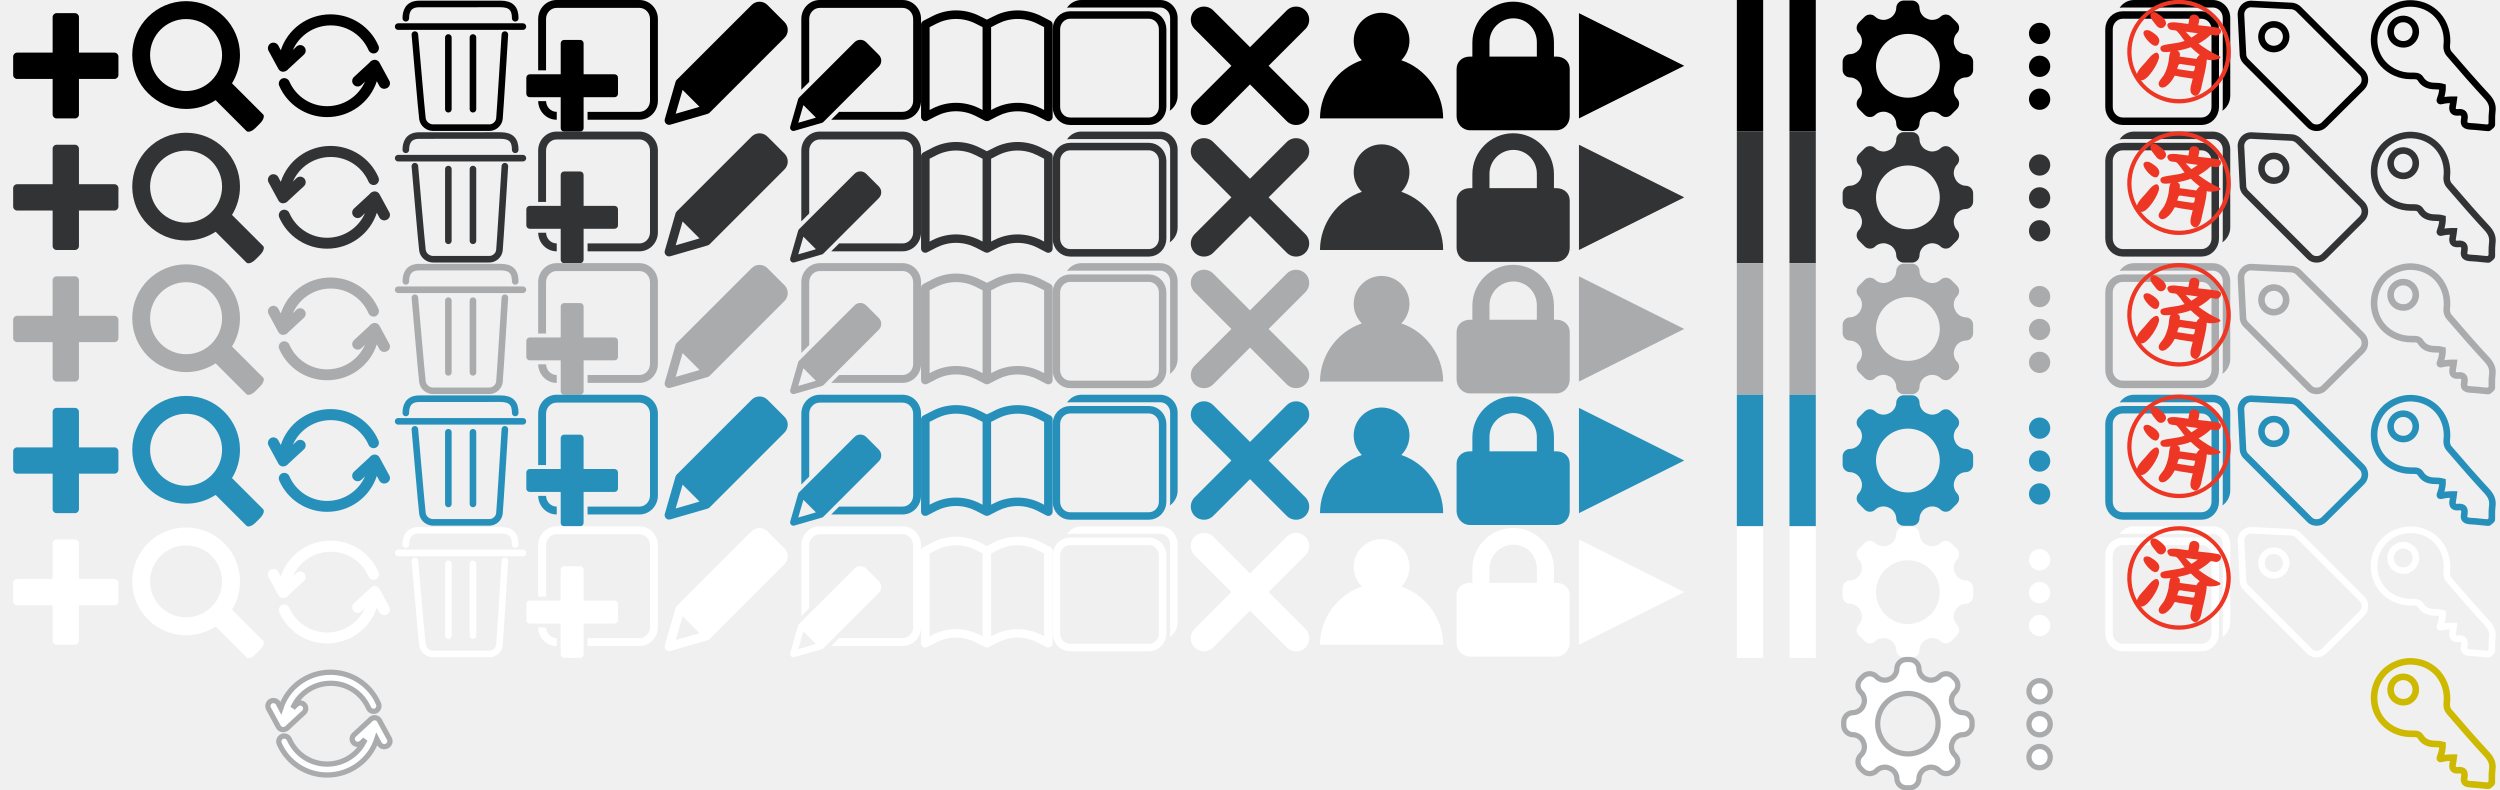
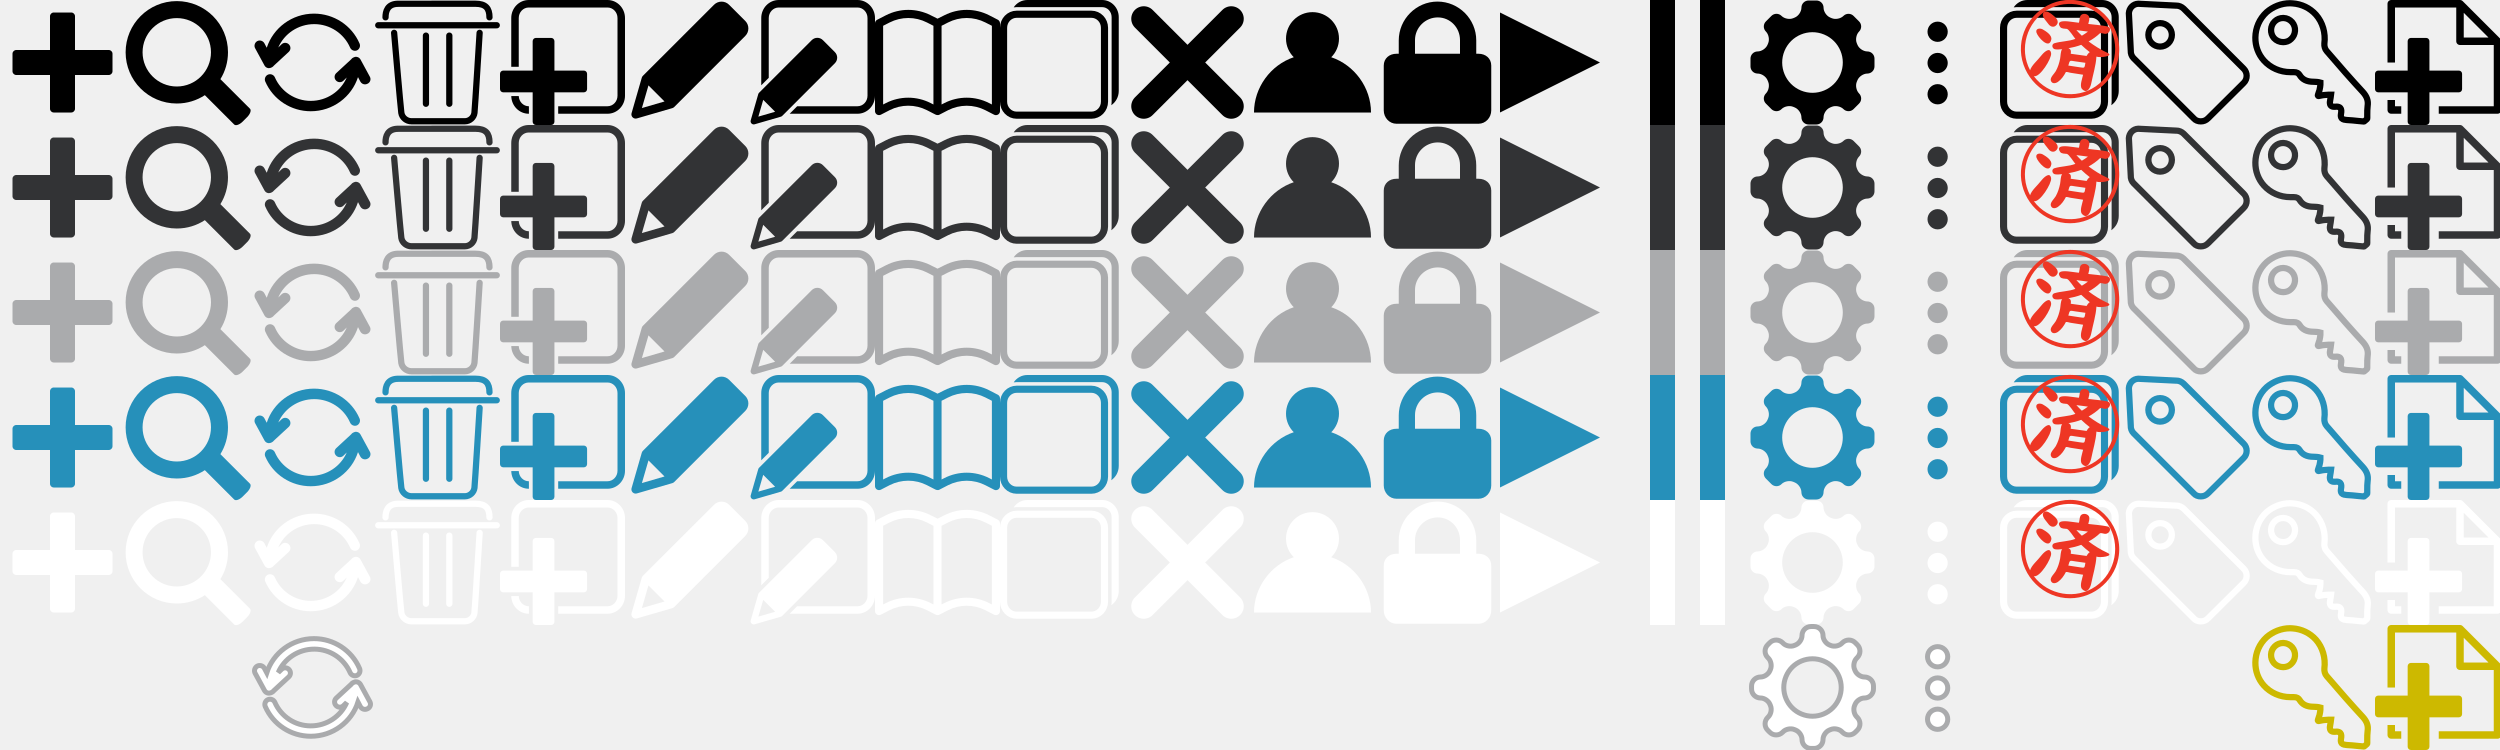
- <svg xmlns="http://www.w3.org/2000/svg" viewBox="0 0 1900 600" width="100%" height="100%">
+ <svg xmlns="http://www.w3.org/2000/svg" viewBox="0 0 2000 600" width="100%" height="100%">
  <g id="icons" fill="currentColor">
    <g>
      <rect x="40" y="10" width="20" height="80" rx="3" ry="3" />
      <rect x="10" y="40" width="80" height="20" rx="3" ry="3" />
    </g>
    <g transform="translate(100 -100)">
      <path d="M87.37,199.62l-23.49-23.49c-6.44,4.21-14.13,6.68-22.43,6.68         c-22.64,0-40.95-18.35-40.95-40.99c0-22.6,18.31-40.94,40.95-40.94         c22.6,0,40.94,18.35,40.94,40.94c0,7.9-2.22,15.27-6.07,21.5l23.66,23.65         c1.25,1.22,0.2,4.25-2.31,6.76l-3.52,3.53         C91.62,199.78,88.59,200.83,87.37,199.62L87.37,199.62z M68.78,141.82         c0-15.11-12.23-27.34-27.34-27.34c-15.11,0-27.38,12.23-27.38,27.34         s12.27,27.38,27.38,27.38C56.55,169.2,68.78,156.93,68.78,141.82z" />
    </g>
    <g transform="translate(200 0)">
      <path d="M87.6 34.7C81.3 20.2 67 10.9 51.2 10.9c-17.7 0-32.7 11.5-37.8 27.3l-1.9-3.6c-1.1-2-3.7-2.8-5.7-1.7S3 36.6 4.1 38.6l7.5 13.8c.6 1.1 1.7 1.9 3 2.1h.7c.8 0 1.6-.3 2.3-.7.6-.3 1.1-.8 1.5-1.3l11.9-11c1.7-1.6 1.8-4.2.2-5.9-1.6-1.7-4.2-1.8-5.9-.2L22.6 38c4.8-11 15.9-18.7 28.8-18.7 12.5 0 23.7 7.4 28.7 18.8.9 2.1 3.4 3.1 5.5 2.2 2-1 3-3.4 2-5.6zm8.3 26.7l-7.5-13.8c-.6-1.1-1.7-1.9-3-2.1-1-.2-2 .1-2.9.6-.6.3-1.2.8-1.6 1.4L69 58.5c-1.7 1.6-1.8 4.2-.2 5.9 1.6 1.7 4.2 1.8 5.9.2l2.7-2.6c-4.8 11-15.9 18.7-28.8 18.7-12.5 0-23.7-7.4-28.7-18.8-.9-2.1-3.4-3.1-5.5-2.2-2.1.9-3.1 3.4-2.2 5.5C18.5 79.7 32.8 89 48.6 89c17.7 0 32.7-11.5 37.8-27.3l1.9 3.6c.8 1.4 2.2 2.2 3.7 2.2.7 0 1.4-.2 2-.5 2.2-1 3-3.6 1.9-5.6z" />
    </g>
    <g transform="translate(300 0)" fill="none" stroke="currentColor" stroke-width="5" stroke-linecap="round">
      <line x1="2.601" y1="20.206" x2="97.398" y2="20.206" />
      <path d="M8.421,13.864c0-4.676,1.465-10.873,10.226-10.844               c6.818,0.022,56.71-0.029,61.664-0.029c8.301,0,11.268,               3.684,11.268,10.873" />
      <path d="M15.299,26.281c0,0,5.161,59.847,5.761,63.939S25.486,97,29.008,97               s39.546,0,43.068,0s7.064-2.926,7.494-6.78s4.129-63.939,               4.129-63.939" />
      <line x1="40.75" y1="28.5" x2="40.75" y2="83" />
      <line x1="59.45" y1="28.5" x2="59.45" y2="83" />
    </g>
    <g transform="translate(400 0)">
      <path d="M67.06,56.46H43.54V32.94c0-1.44-1.17-2.61-2.61-2.61         H28.74c-1.44,0-2.61,1.17-2.61,2.61v23.52H2.61         C1.17,56.46,0,57.63,0,59.07v12.19c0,1.45,1.17,2.61,2.61,2.61         h23.52v23.52c0,1.45,1.17,2.61,2.61,2.61h12.19         c1.44,0,2.61-1.16,2.61-2.61V73.87h23.52c1.45,0,2.61-1.16,2.61-2.61         V59.07C69.67,57.63,68.51,56.46,67.06,56.46z" />
      <path d="M23.128,85h-0.121c-4.321,0-7.845-3.622-7.992-8.13h-6         C9.167,84.687,15.379,91,23.007,91h0.121V85z" />
      <path d="M85.992,0H23.007C15.284,0,9,6.469,9,14.42v39.041h6V14.42         C15,9.777,18.592,6,23.007,6h62.985C90.407,6,94,9.777,94,14.42         v62.16c0,4.643-3.593,8.42-8.008,8.42H46.544v6h39.448         C93.716,91,100,84.531,100,76.58V14.42C100,6.469,93.716,0,85.992,0z" />
    </g>
    <g transform="translate(550 50) scale(1.7) translate(-50 -50)">
      <path d="M77.18,30.44l-7.62-7.62a5,5,0,0,0-7.07,0L29,56.28                a2,2,0,0,0-.51.86L23.68,73.84A2,2,0,0,0,25.6,76.4                a2,2,0,0,0,.56-.08l16.71-4.85a2,2,0,0,0,.86-.51L77.18,37.51                a5,5,0,0,0,0-7.07Zm-48.64,41,3.09-10.66,7.56,7.56Z" />
    </g>
    <g transform="translate(600 0)">
      <path d="M85.99,0H23.01C15.28,0,9,6.47,9,14.42v53.81l6-5.99         V14.42C15,9.78,18.59,6,23.01,6h62.99C90.41,6,94,9.78,94,14.42v62.16         c0,4.64-3.59,8.42-8.01,8.42H37.73l-6,6h54.26         C93.72,91,100,84.53,100,76.58V14.42C100,6.47,93.72,0,85.99,0z" />
      <path d="M67.9,41.69l-9.59-9.59c-2.46-2.46-6.44-2.46-8.9,0L7.25,74.21         c-0.3,0.3-0.52,0.67-0.64,1.08L0.56,96.32         c-0.39,1.33,0.38,2.73,1.71,3.12c0.23,0.07,0.47,0.1,0.7,0.1         c0.24,0,0.48-0.03,0.71-0.1l21.03-6.1c0.41-0.12,0.78-0.34,1.08-0.64         L67.9,50.59C70.36,48.13,70.36,44.15,67.9,41.69z         M6.68,93.3l3.89-13.42l9.52,9.52L6.68,93.3z" />
    </g>
    <g transform="translate(700 0)">
      <path d="M96.75,92.12c-0.52,0-1.01-0.12-1.47-0.36l-6.96-3.58         c-4.61-2.35-9.77-3.59-14.93-3.59s-10.33,1.24-14.93,3.58l-6.97,3.59         l-0.1,0.05l-0.2,0.08l-0.21,0.07l-0.16,0.04l-0.16,0.03h-0.71         c-0.19,0-0.42-0.03-0.64-0.08l-0.17-0.04h-0.11         c-0.16-0.05-0.31-0.11-0.45-0.18l-0.33-0.17h-0.06l-6.63-3.41         c-4.61-2.35-9.77-3.59-14.93-3.59c-5.17,0-10.33,1.24-14.93,3.58         l-6.97,3.59c-0.46,0.23-0.97,0.36-1.49,0.36C1.45,92.1,0,90.65,0,88.86         v-70.2c0-1.22,0.69-2.33,1.8-2.88l6.98-3.59         c5.5-2.8,11.69-4.29,17.87-4.29c6.19,0,12.37,1.48,17.88,4.29l5.5,2.74         l5.49-2.73C61.03,9.38,67.21,7.9,73.4,7.9         c6.19,0,12.37,1.48,17.88,4.29l6.96,3.58c1.09,0.56,1.77,1.66,1.76,2.89         v70.2c0,0.52-0.12,1.04-0.36,1.5         C99.09,91.44,97.98,92.12,96.75,92.12L96.75,92.12z M73.38,78.15         c6.19,0,12.37,1.48,17.88,4.29l2.25,1.15V20.63l-5.19-2.65         c-4.6-2.35-9.76-3.58-14.93-3.58s-10.33,1.24-14.93,3.58l-5.21,2.65         v62.96l2.25-1.15C61.01,79.63,67.19,78.15,73.38,78.15z         M26.62,78.15c6.19,0,12.37,1.48,17.88,4.29l2.25,1.15V20.63l-5.19-2.65         c-4.6-2.35-9.76-3.58-14.93-3.58         c-5.17,0-10.33,1.24-14.93,3.58L6.5,20.63v62.96l2.25-1.15         C14.26,79.63,20.44,78.15,26.62,78.15z" />
    </g>
    <g transform="translate(800 0) scale(0.95)">
      <path fill="none" stroke="currentColor" stroke-width="6" d="M88,85.58C88,91.89,83.07,97,76.99,97H14.01         C7.93,97,3,91.89,3,85.58V23.42C3,17.11,7.93,12,14.01,12         h62.99C83.07,12,88,17.11,88,23.42V85.58z" />
      <path d="M85.99,0H23.01c-4.76,0-8.97,2.46-11.5,6.21         C12.33,6.09,13.16,6,14.01,6h9h53.99h9C90.41,6,94,9.78,94,14.42v9         v53.16v9c0,1.03-0.1,2.03-0.27,3.01c3.78-2.59,6.27-7,6.27-12.01         V14.42C100,6.47,93.72,0,85.99,0z" />
    </g>
    <g transform="translate(900 0)">
      <path fill="none" stroke="currentColor" stroke-width="20" stroke-linecap="round" d="M85 15L15 85M15 15l70 70" />
    </g>
    <g transform="translate(1000 0)">
      <path d="M64.992 45.781c3.831-3.834 6.2-9.064 6.2-14.912         0-11.704-9.487-21.16-21.192-21.16-11.704 0-21.192 9.504-21.192 21.208         0 5.848 2.369 11.021 6.2 14.855C16.515 51.99 3.198 70 3.198         90h93.605c0-20-13.32-38.002-31.811-44.219z" />
    </g>
    <g transform="translate(1100 0)">
      <path d="M82.81 43H81V32.256C81 15.237 67.02 1.264 50         1.264c-17.019 0-31 14.063-31 31.08V43h-1.809C11.469 43 7 46.704         7 52.493v35.814C7 94.096 11.469 99 17.191 99H82.81C88.531 99 93 94.096 93         88.308V52.493C93 46.704 88.531 43 82.81 43zM32 33v-.976c0-9.958         8.273-18.094 18.232-18.094C60.19 13.931 68 22.097 68         32.056V43H32V33z" />
    </g>
    <g transform="translate(1200 0)">
      <path d="M0 10l80 40l-80 40v-60" />
    </g>
    <g transform="translate(1300 0)">
      <path d="M20 0h20v100h-20v-100M60 0h20v100h-20v-100" />
    </g>
    <g transform="translate(1400 0)">
      <path d="M25.14,87.37c-2.23,2.14-5.81,2.11-8-0.08l-4.43-4.43         c-2.19-2.19-2.23-5.75-0.08-8l0.19-0.19c2.14-2.23,2.93-6.34,1.73-9.22         l-0.54-1.3c-1.19-2.86-4.63-5.23-7.75-5.29l-0.27-0.01         c-3.09-0.06-5.6-2.61-5.6-5.71l0-6.27c0-3.09,2.49-5.65,5.6-5.71         l0.27-0.01c3.09-0.06,6.55-2.42,7.75-5.29l0.54-1.3         c1.19-2.86,0.42-6.98-1.73-9.22l-0.19-0.19         c-2.14-2.23-2.11-5.81,0.08-8l4.43-4.43c2.19-2.19,5.75-2.23,8-0.08         l0.19,0.19c2.23,2.14,6.34,2.93,9.22,1.73l1.3-0.54         c2.86-1.19,5.23-4.63,5.29-7.75l0.01-0.27c0.06-3.09,2.61-5.6,5.71-5.6         l6.27,0c3.09,0,5.65,2.49,5.71,5.6l0.01,0.27         c0.06,3.09,2.42,6.55,5.29,7.75l1.29,0.54c2.86,1.19,6.98,0.42,9.22-1.73         l0.2-0.19c2.23-2.14,5.81-2.11,7.99,0.08l4.43,4.43         c2.19,2.19,2.23,5.75,0.08,8l-0.19,0.19c-2.14,2.23-2.93,6.34-1.73,9.22         l0.54,1.3c1.19,2.86,4.64,5.23,7.75,5.29l0.27,0.01         c3.09,0.06,5.6,2.61,5.6,5.71v6.27c0,3.09-2.49,5.65-5.6,5.71l-0.27,0.01         c-3.09,0.06-6.56,2.42-7.75,5.29l-0.54,1.29         c-1.19,2.86-0.42,6.98,1.73,9.22l0.19,0.2c2.14,2.23,2.11,5.81-0.08,7.99         l-4.43,4.43c-2.19,2.19-5.75,2.23-8,0.08l-0.19-0.19         c-2.23-2.14-6.34-2.93-9.22-1.73l-1.3,0.54         c-2.86,1.19-5.23,4.64-5.29,7.75l-0.01,0.27c-0.06,3.09-2.61,5.6-5.71,5.6         h-6.27         c-3.09,0-5.65-2.49-5.71-5.6l-0.01-0.27c-0.06-3.09-2.42-6.56-5.29-7.75         l-1.3-0.54c-2.86-1.19-6.98-0.42-9.22,1.73L25.14,87.37z         M40.72,72.4c12.37,5.13,26.55-0.75,31.67-13.12         c5.13-12.37-0.75-26.55-13.12-31.67c-12.37-5.12-26.55,0.75-31.67,13.12         C22.48,53.09,28.35,67.27,40.72,72.4z" />
    </g>
    <g transform="translate(1500 0)">
      <circle cx="50.1" cy="50.4" r="8.1" />
      <circle cx="50.1" cy="25.4" r="8.1" />
      <circle cx="50.1" cy="75.4" r="8.1" />
    </g>
    <g transform="translate(1600 0) scale(0.95)">
      <path fill="none" stroke="currentColor" stroke-width="6" d="M88,85.58C88,91.89,83.07,97,76.99,97H14.01         C7.93,97,3,91.89,3,85.58V23.42C3,17.11,7.93,12,14.01,12         h62.99C83.07,12,88,17.11,88,23.42V85.58z" />
      <path d="M85.99,0H23.01c-4.76,0-8.97,2.46-11.5,6.21         C12.33,6.09,13.16,6,14.01,6h9h53.99h9C90.41,6,94,9.78,94,14.42v9         v53.16v9c0,1.03-0.1,2.03-0.27,3.01c3.78-2.59,6.27-7,6.27-12.01         V14.42C100,6.47,93.72,0,85.99,0z" />
      <path fill="#EE3624" transform="scale(1.1) translate(0 -10)" d="M39.27,40.21c-1.6,8.2-10.46-1.98-11.37-5.31         c-0.89-3.27,2.83-3.5,4.76-2.42         C35.12,33.87,39.92,36.85,39.27,40.21         C39.11,41,39.53,38.87,39.27,40.21z         M81.94,30.16c4.2,0.82,2.01,6.22-1.8,5.72         c-0.94-0.12-2.65-0.72-3.57-0.47c-2.59,2.51-5.6,4.57-8.73,6.34         c4.44,3.31,9.33,6.37,14.38,8.67c5.61,2.58-5.83,4.03-8.4,2.9         c-0.38,6.83-2.7,13.99-4.01,20.7c-0.62,3.18-3.29,8.31-7.07,4.02         c-2.02-2.3,0.37-8.22,0.87-10.83c-3.26-0.51-6.52-1.01-9.78-1.52         c-0.65-0.1-2.8-0.83-3.42-0.53c-1.45,2.86-3.36,5.58-5.99,7.47         c-1.8,1.31-4.66,1.81-5.51-0.94c-0.74-2.4,2.76-5.33,3.82-7.27         c1.62-2.95,2.65-6.19,3.29-9.49c0.43-2.2,0.27-5.38,1.52-7.29         c-1.74,0.15-3.7,0.42-5.44,0.08c-2.26-0.44-2.88-3.81-0.52-4.6         c5.25-1.6,10.81-1.34,16.11-3.36c-1.16-1.28-4.94-7.42-6.53-7.64         c-1.43-0.19-4.1-0.06-5.05-1.42c-4.21-6.05,6.37-4.29,8.5-4.02         c1.89,0.24,3.77,0.49,5.66,0.73c0.42,0.05,0.72-3.82,0.98-4.35         c0.61-3.13,5.17-3.13,6.72-0.75c1.04,1.61-0.04,4.33-0.38,6.03         C72.34,28.92,77.23,29.24,81.94,30.16         C83.74,30.51,81.88,30.15,81.94,30.16z         M58.46,33.04c1.34,1.49,2.74,2.92,4.19,4.3         c1.62-0.95,3.19-1.98,4.68-3.13C64.37,33.83,61.42,33.43,58.46,33.04z         M65.38,58.08c-2.56-0.36-5.13-0.73-7.69-1.09         c-4.48-0.64-4.12-1.24-5.4,3.19c2.93,0.45,5.86,0.89,8.79,1.34         C65.11,62.14,64.59,62.13,65.38,58.08z         M62.18,44.31         c-3.16,1.22-6.47,2.02-9.79,2.62c2.03,0.81,2.11,2.37,1.74,4.22         c2.92,0.4,5.85,0.8,8.77,1.21c1.13,0.16,2.26,0.31,3.39,0.47         c-0.1-0.01,1.51-2.63,2.5-2.85C66.5,48.2,64.26,46.34,62.18,44.31         C59.38,45.39,63.02,41.05,62.18,44.31z         M37.02,28.33         c1.35,2,3.97,3.03,5.92,1.12c3.16-3.07-0.33-6.21-2.77-8.13         c-1.49-1.18-4.56-3.68-6.52-1.95C30.84,21.99,35.57,26.17,37.02,28.33         C37.82,29.52,36.32,27.29,37.02,28.33z         M90.6,54.78C86.93,73.54,69.07,86.9,50.04,85.05         C30.05,83.12,14.7,65.09,16.06,45.04         C17.39,25.57,34.06,9.9,53.6,9.9C76.95,9.9,95.08,31.82,90.6,54.78         C87.15,72.43,92.52,44.91,90.6,54.78z         M82.38,28.21         C72.37,13.35,51.97,8.56,36.42,17.49c-15.99,9.18-22.08,29.96-13.39,46.3         c1.15-3.85,5.83-7.61,8.22-10.84         c1.26-1.71,7.01-8.07,7.88-2.13c0.56,3.82-8.59,18.75-13.23,17.51         c11.01,14.71,32.31,18.2,47.41,7.74         C88.71,65.43,92.86,43.78,82.38,28.21         C77.21,20.53,87.55,35.89,82.38,28.21z" />
    </g>
    <g transform="translate(1700 0)">
      <path fill="none" stroke="currentColor" stroke-width="5" d="M60.6,97.1c-2.2,0-4.2-0.8-5.5-2.3L6.9,46.6c-1.6-1.6-2.4-3.8-2.3-6.2         l0-0.1L3.1,10.5c0.3-4.1,3.4-7.3,7.4-7.5l30.3,1.5c0,0,0.3,0,0.4,0         c2,0,4.1,0.9,5.7,2.4l48.1,48.1c3.1,3.1,3.1,8.2,0,11.3L66.4,94.7         C64.8,96.3,62.9,97.1,60.6,97.1z" />
      <circle fill="none" stroke="currentColor" stroke-width="5" cx="28.1" cy="27.9" r="9.4" />
    </g>
    <g transform="translate(1800 0)" id="key">
      <path fill="none" stroke="currentColor" stroke-width="5" d="M86.7,96.8c-3.1-0.3-6.2-0.7-9.4-0.8c-1.2-0.1-2.9-0.3-3.9-1.3         c-0.7-0.8-0.9-2-0.6-3.6c0.4-2.2,0.3-3.8-0.5-4.7         c-0.6-0.7-1.7-1.1-3.2-1.1c-0.3,0-0.7,0-1.1,0.1c-0.2,0-0.5,0-0.7,0         c-1.2,0-2.1-0.3-2.7-1c-1-1.2-0.7-3.1-0.5-3.8l0-0.2         c0.1-0.7,0.3-1.6,0.4-2.3l0.3-2.3l-2.3,0c-0.8,0-1.9,0.1-2.9,0.2         c-0.7,0-1.3,0.2-2.1,0.3l-2.6,0.5c0,0,0,0-0.1,0c-0.2,0-0.3-0.1-0.4-0.2         c-0.1-0.1-0.2-0.3-0.1-0.5l0.8-2.5c0.3-0.8,0.5-1.3,0.6-2         c0.3-1.4,0.6-2.9,0.6-3.8l0-1.7l-1.6-0.4c-0.5-0.1-1.4-0.2-4-0.3         c-5.3,0-8.8-1.8-11-5.4c-0.9-1.4-2-2.3-4.7-2.3c-0.3,0-0.6,0-1,0         c-0.6,0-1.1,0-1.7,0c-8.2,0-15.9-3.4-21.2-9.3c-4.5-5-6.9-11.6-6.8-18.4         c0.1-7.7,3.2-14.9,8.9-20.2C18.4,5.3,25.1,2.6,32,2.6c0.7,0,1.3,0,2,0.1         c7.3,0.5,13.9,3.7,18.7,9c5.4,6.1,7.9,14.6,6.8,23.2         c-0.2,1.9,0.5,4.5,1.8,5.9C71.9,53.2,81.4,64,90.3,73.6l0,0         c3.3,3.7,4.4,7,3.8,11.2c-0.3,2.3-0.3,4.6-0.3,6.9c0,1.1,0,2.1,0,3.1         c0,0.1-0.1,0.3-0.2,0.4l-2.2,1.9c-0.1,0.1-0.2,0.1-0.3,0.1L86.7,96.8z" />
      <path fill="none" stroke="currentColor" stroke-width="5" d="M26.5,33.7c-2.8,0-5.5-1.2-7.3-3.2c-3.4-3.9-3.1-10,0.7-13.5         c1.8-1.7,4.1-2.6,6.5-2.6c0.2,0,0.3,0,0.5,0c2.6,0.1,5,1.3,6.7,3.2         l0.1,0.1l-0.1-0.1c1.7,1.9,2.6,4.5,2.4,7.1c-0.2,2.6-1.3,4.9-3.2,6.6         C31.2,32.9,28.9,33.7,26.5,33.7z" />
    </g>
+     <g transform="translate(1900 0)" id="add-note" fill="currentColor">
+       <path d="M67.06,56.46H43.54V32.94c0-1.44-1.17-2.61-2.61-2.61         H28.74c-1.44,0-2.61,1.17-2.61,2.61v23.52H2.61         C1.17,56.46,0,57.63,0,59.07v12.19c0,1.45,1.17,2.61,2.61,2.61         h23.52v23.52c0,1.45,1.17,2.61,2.61,2.61h12.19         c1.44,0,2.61-1.16,2.61-2.61V73.87h23.52c1.45,0,2.61-1.16,2.61-2.61         V59.07C69.67,57.63,68.51,56.46,67.06,56.46z" />
+       <path d="M13 50v-47h55v30h30v55h-47m-30 0h-8v-8M68 3l30 30" stroke="currentColor" stroke-width="6" fill="none" stroke-linecap="butt" stroke-linejoin="round" />
+     </g>
  </g>
  <use y="100" href="#icons" color="#323335" />
  <use y="200" href="#icons" color="#AAABAD" />
  <use y="300" href="#icons" color="#2690BA" />
  <use y="400" href="#icons" color="white" />
  <g transform="translate(200 500)">
    <path fill="white" stroke="#AAABAD" stroke-width="4" d="M87.6 34.7C81.3 20.2 67 10.9 51.2 10.9c-17.7 0-32.7 11.5-37.8       27.3l-1.9-3.6c-1.1-2-3.7-2.8-5.7-1.7S3 36.6 4.1 38.6l7.5 13.8c.6 1.1 1.7       1.9 3 2.1h.7c.8 0 1.6-.3 2.3-.7.6-.3 1.1-.8 1.5-1.3l11.9-11c1.7-1.6       1.8-4.2.2-5.9-1.6-1.7-4.2-1.8-5.9-.2L22.6 38c4.8-11 15.9-18.7 28.8-18.7       12.5 0 23.7 7.4 28.7 18.8.9 2.1 3.4 3.1 5.5 2.2 2-1 3-3.4 2-5.6zm8.3       26.7l-7.5-13.8c-.6-1.1-1.7-1.9-3-2.1-1-.2-2 .1-2.9.6-.6.3-1.2.8-1.6 1.4L69       58.5c-1.7 1.6-1.8 4.2-.2 5.9 1.6 1.7 4.2 1.8 5.9.2l2.7-2.6c-4.8 11-15.9       18.7-28.8 18.7-12.5 0-23.7-7.4-28.7-18.8-.9-2.1-3.4-3.1-5.5-2.2-2.1.9-3.1       3.4-2.2 5.5C18.5 79.7 32.8 89 48.6 89c17.7 0 32.7-11.5 37.8-27.3l1.9       3.6c.8 1.4 2.2 2.2 3.7 2.2.7 0 1.4-.2 2-.5 2.2-1 3-3.6 1.9-5.6z" />
  </g>
  <g transform="translate(1400 500)">
    <path fill="white" stroke="#AAABAD" stroke-width="4" d="M25.94,85.93c-2.81,2.72-7.31,2.69-10.08-0.08l-1.71-1.71          c-2.76-2.76-2.79-7.27-0.07-10.08l0.69-0.71          c2.04-2.1,2.78-5.99,1.65-8.72l-0.51-1.23c-1.12-2.71-4.41-4.95-7.32-5          l-0.29,0c-3.9-0.07-7.06-3.27-7.06-7.19l0-2.42          c0-3.9,3.15-7.12,7.06-7.19l0.29-0.01c2.92-0.05,6.19-2.27,7.32-5          l0.51-1.23c1.12-2.71,0.37-6.63-1.64-8.71l-0.7-0.73          c-2.72-2.81-2.69-7.31,0.08-10.08l1.71-1.71          c2.76-2.76,7.27-2.79,10.08-0.07l0.71,0.69          c2.1,2.04,5.99,2.78,8.72,1.65l1.23-0.51c2.71-1.12,4.95-4.41,5-7.32          l0-0.29c0.07-3.9,3.27-7.06,7.19-7.06l2.42,0          c3.9,0,7.12,3.15,7.19,7.06l0,0.29c0.05,2.92,2.27,6.19,5,7.32          l1.23,0.51c2.71,1.12,6.63,0.37,8.71-1.64l0.73-0.7          c2.81-2.72,7.31-2.69,10.08,0.08l1.71,1.71          c2.76,2.76,2.79,7.27,0.07,10.08l-0.69,0.71          c-2.04,2.1-2.78,5.99-1.65,8.72l0.51,1.23          c1.13,2.71,4.41,4.95,7.32,5l0.29,0.01c3.9,0.07,7.06,3.27,7.06,7.19          v2.42c0,3.9-3.15,7.12-7.05,7.19l-0.29,0          c-2.92,0.05-6.19,2.27-7.32,5l-0.51,1.23c-1.12,2.71-0.37,6.63,1.64,8.71          l0.7,0.73c2.72,2.81,2.69,7.31-0.08,10.08l-1.71,1.71          c-2.76,2.76-7.27,2.79-10.08,0.07l-0.71-0.69          c-2.1-2.04-5.99-2.78-8.72-1.65l-1.23,0.51c-2.71,1.13-4.95,4.41-5,7.32          l0,0.29c-0.07,3.9-3.27,7.06-7.19,7.06h-2.42c-3.9,0-7.12-3.15-7.19-7.05          l-0.01-0.29c-0.05-2.92-2.27-6.19-5-7.32l-1.23-0.51          c-2.71-1.12-6.63-0.37-8.71,1.64L25.94,85.93z M41.21,71.22          c11.72,4.86,25.16-0.71,30.01-12.43c4.86-11.72-0.71-25.16-12.43-30.01          c-11.72-4.85-25.16,0.71-30.01,12.43          C23.92,52.93,29.49,66.37,41.21,71.22z" />
  </g>
  <g transform="translate(1500 500)" fill="white" stroke="#AAABAD" stroke-width="4">
    <circle cx="50.1" cy="50.4" r="8.1" />
    <circle cx="50.1" cy="25.4" r="8.1" />
    <circle cx="50.1" cy="75.4" r="8.1" />
  </g>
  <use x="0" y="500" href="#key" color="#cdb900" />
+   <use x="0" y="500" href="#add-note" color="#cdb900" />
  <view id="search-grey" viewBox="100 200 100 100" />
  <view id="user-grey" viewBox="1000 200 100 100" />
  <view id="lock-grey" viewBox="1100 200 100 100" />
</svg>
